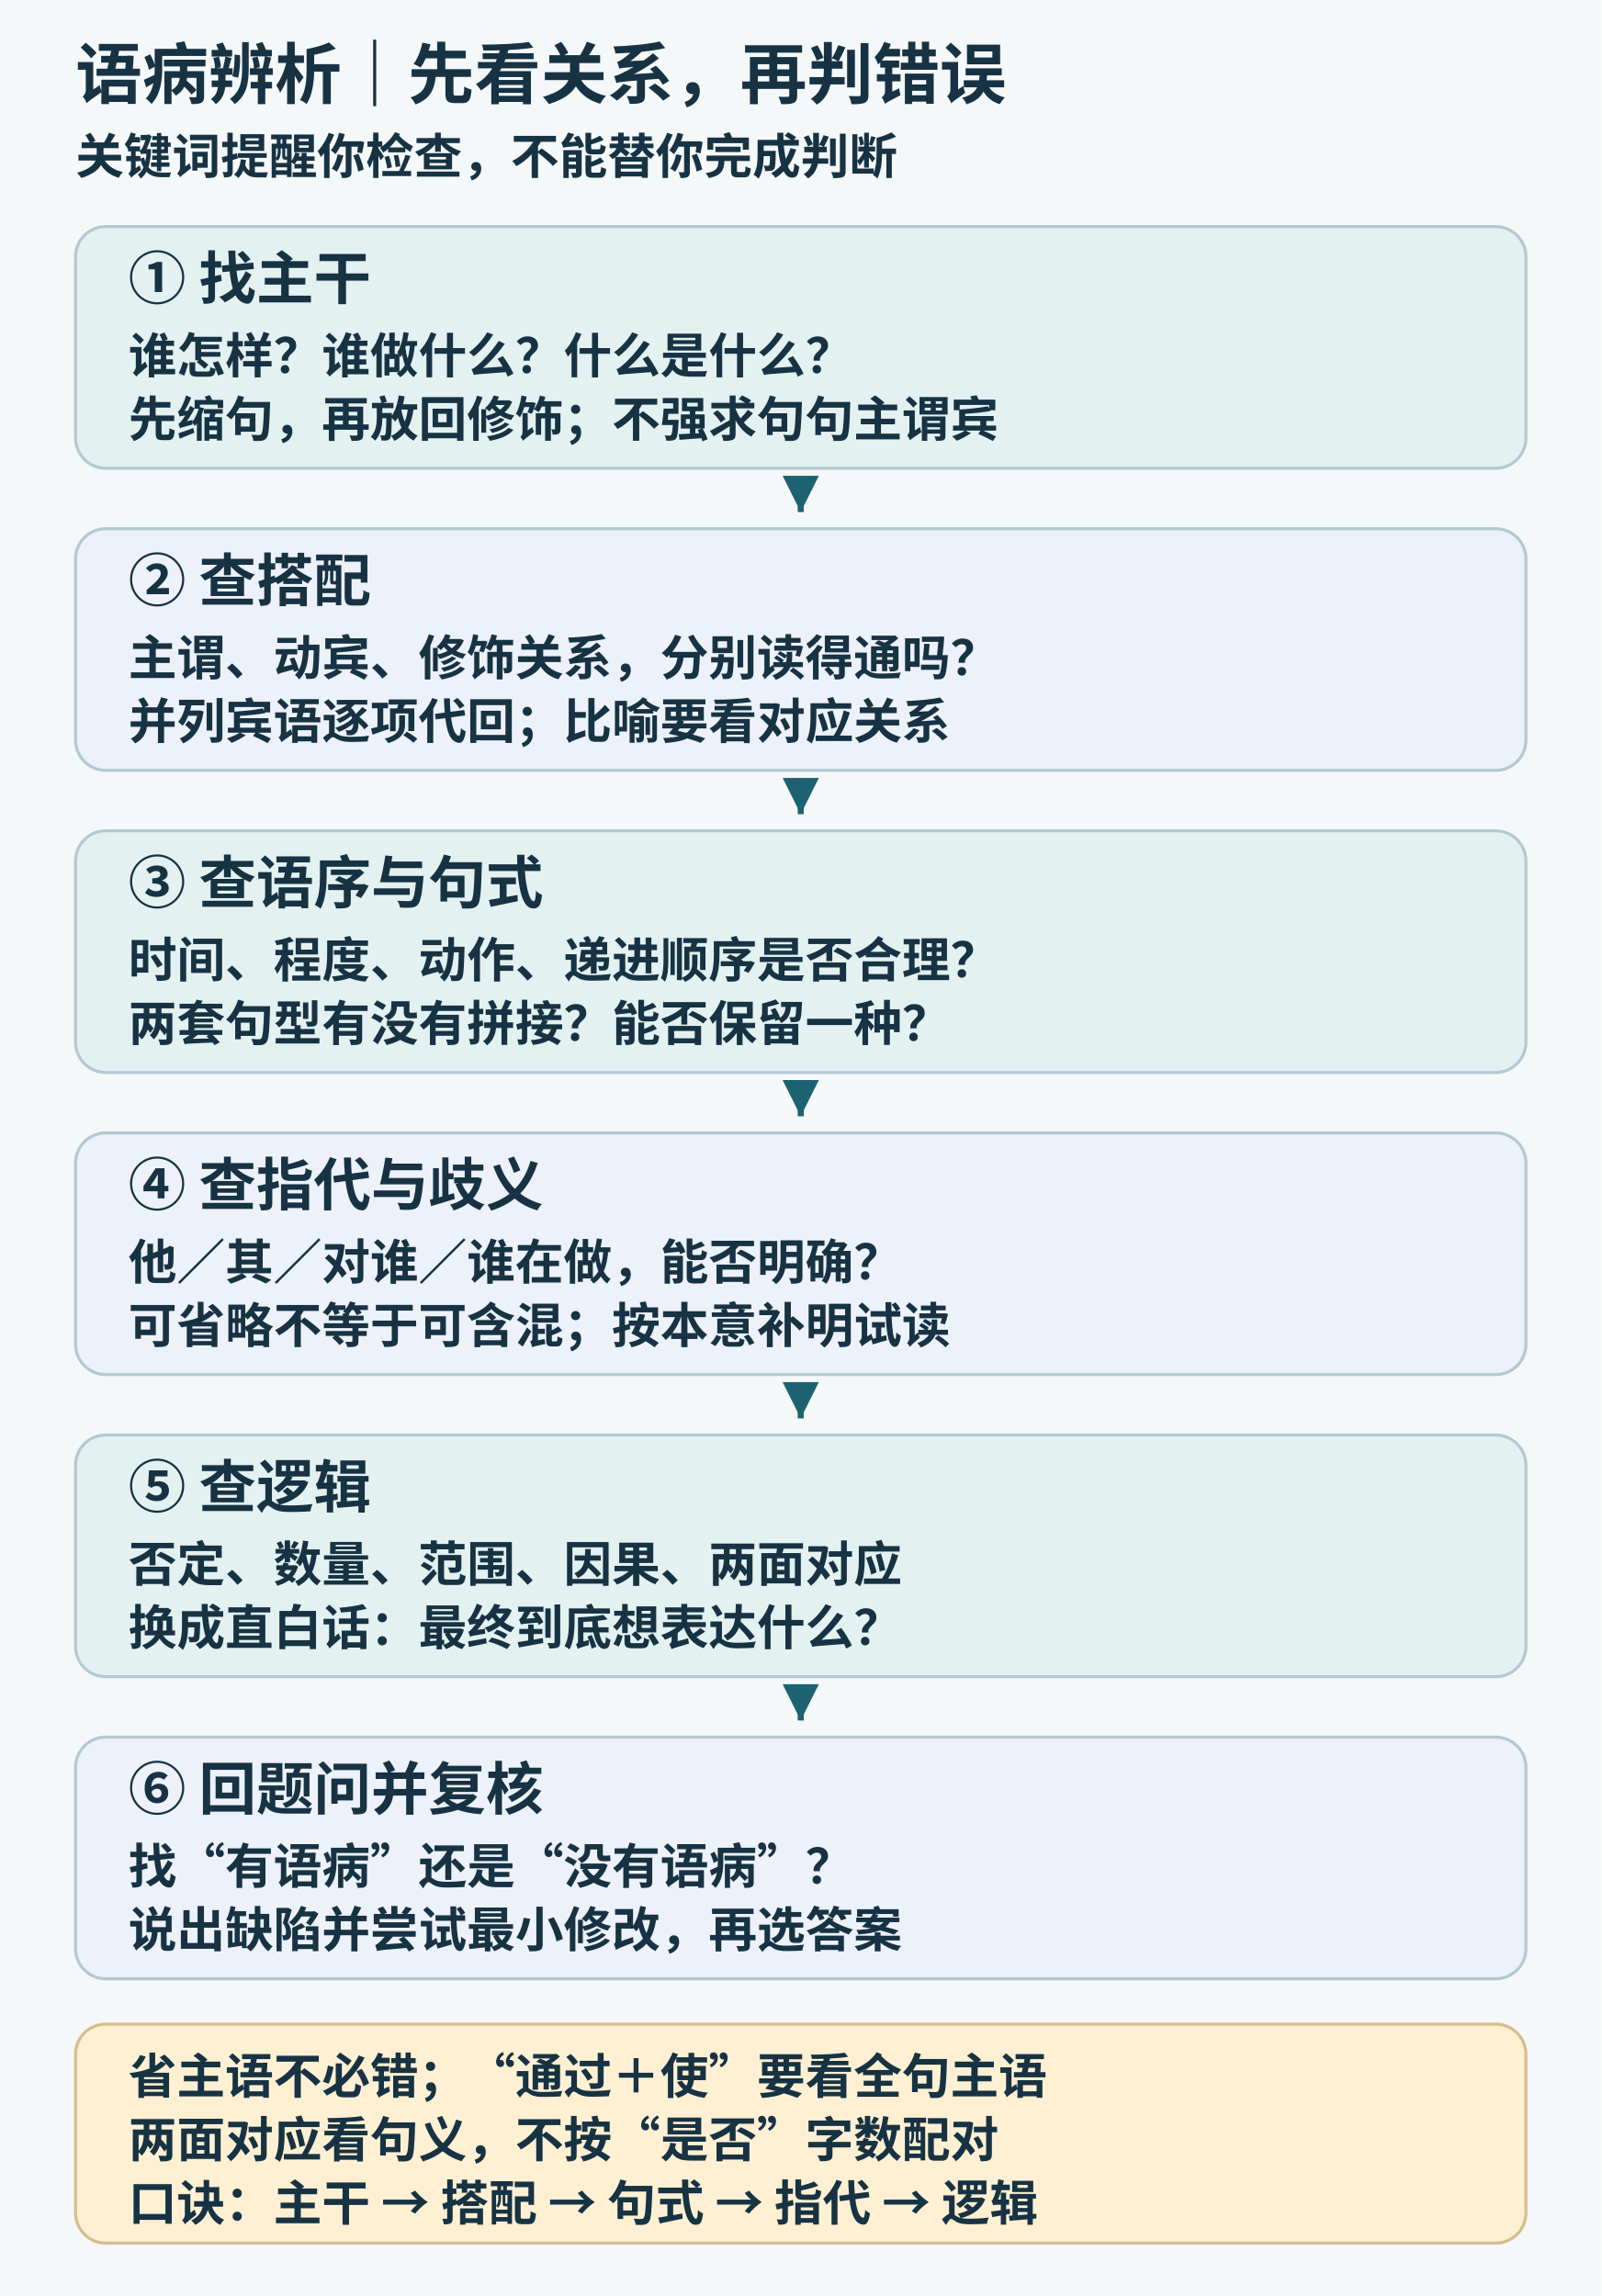
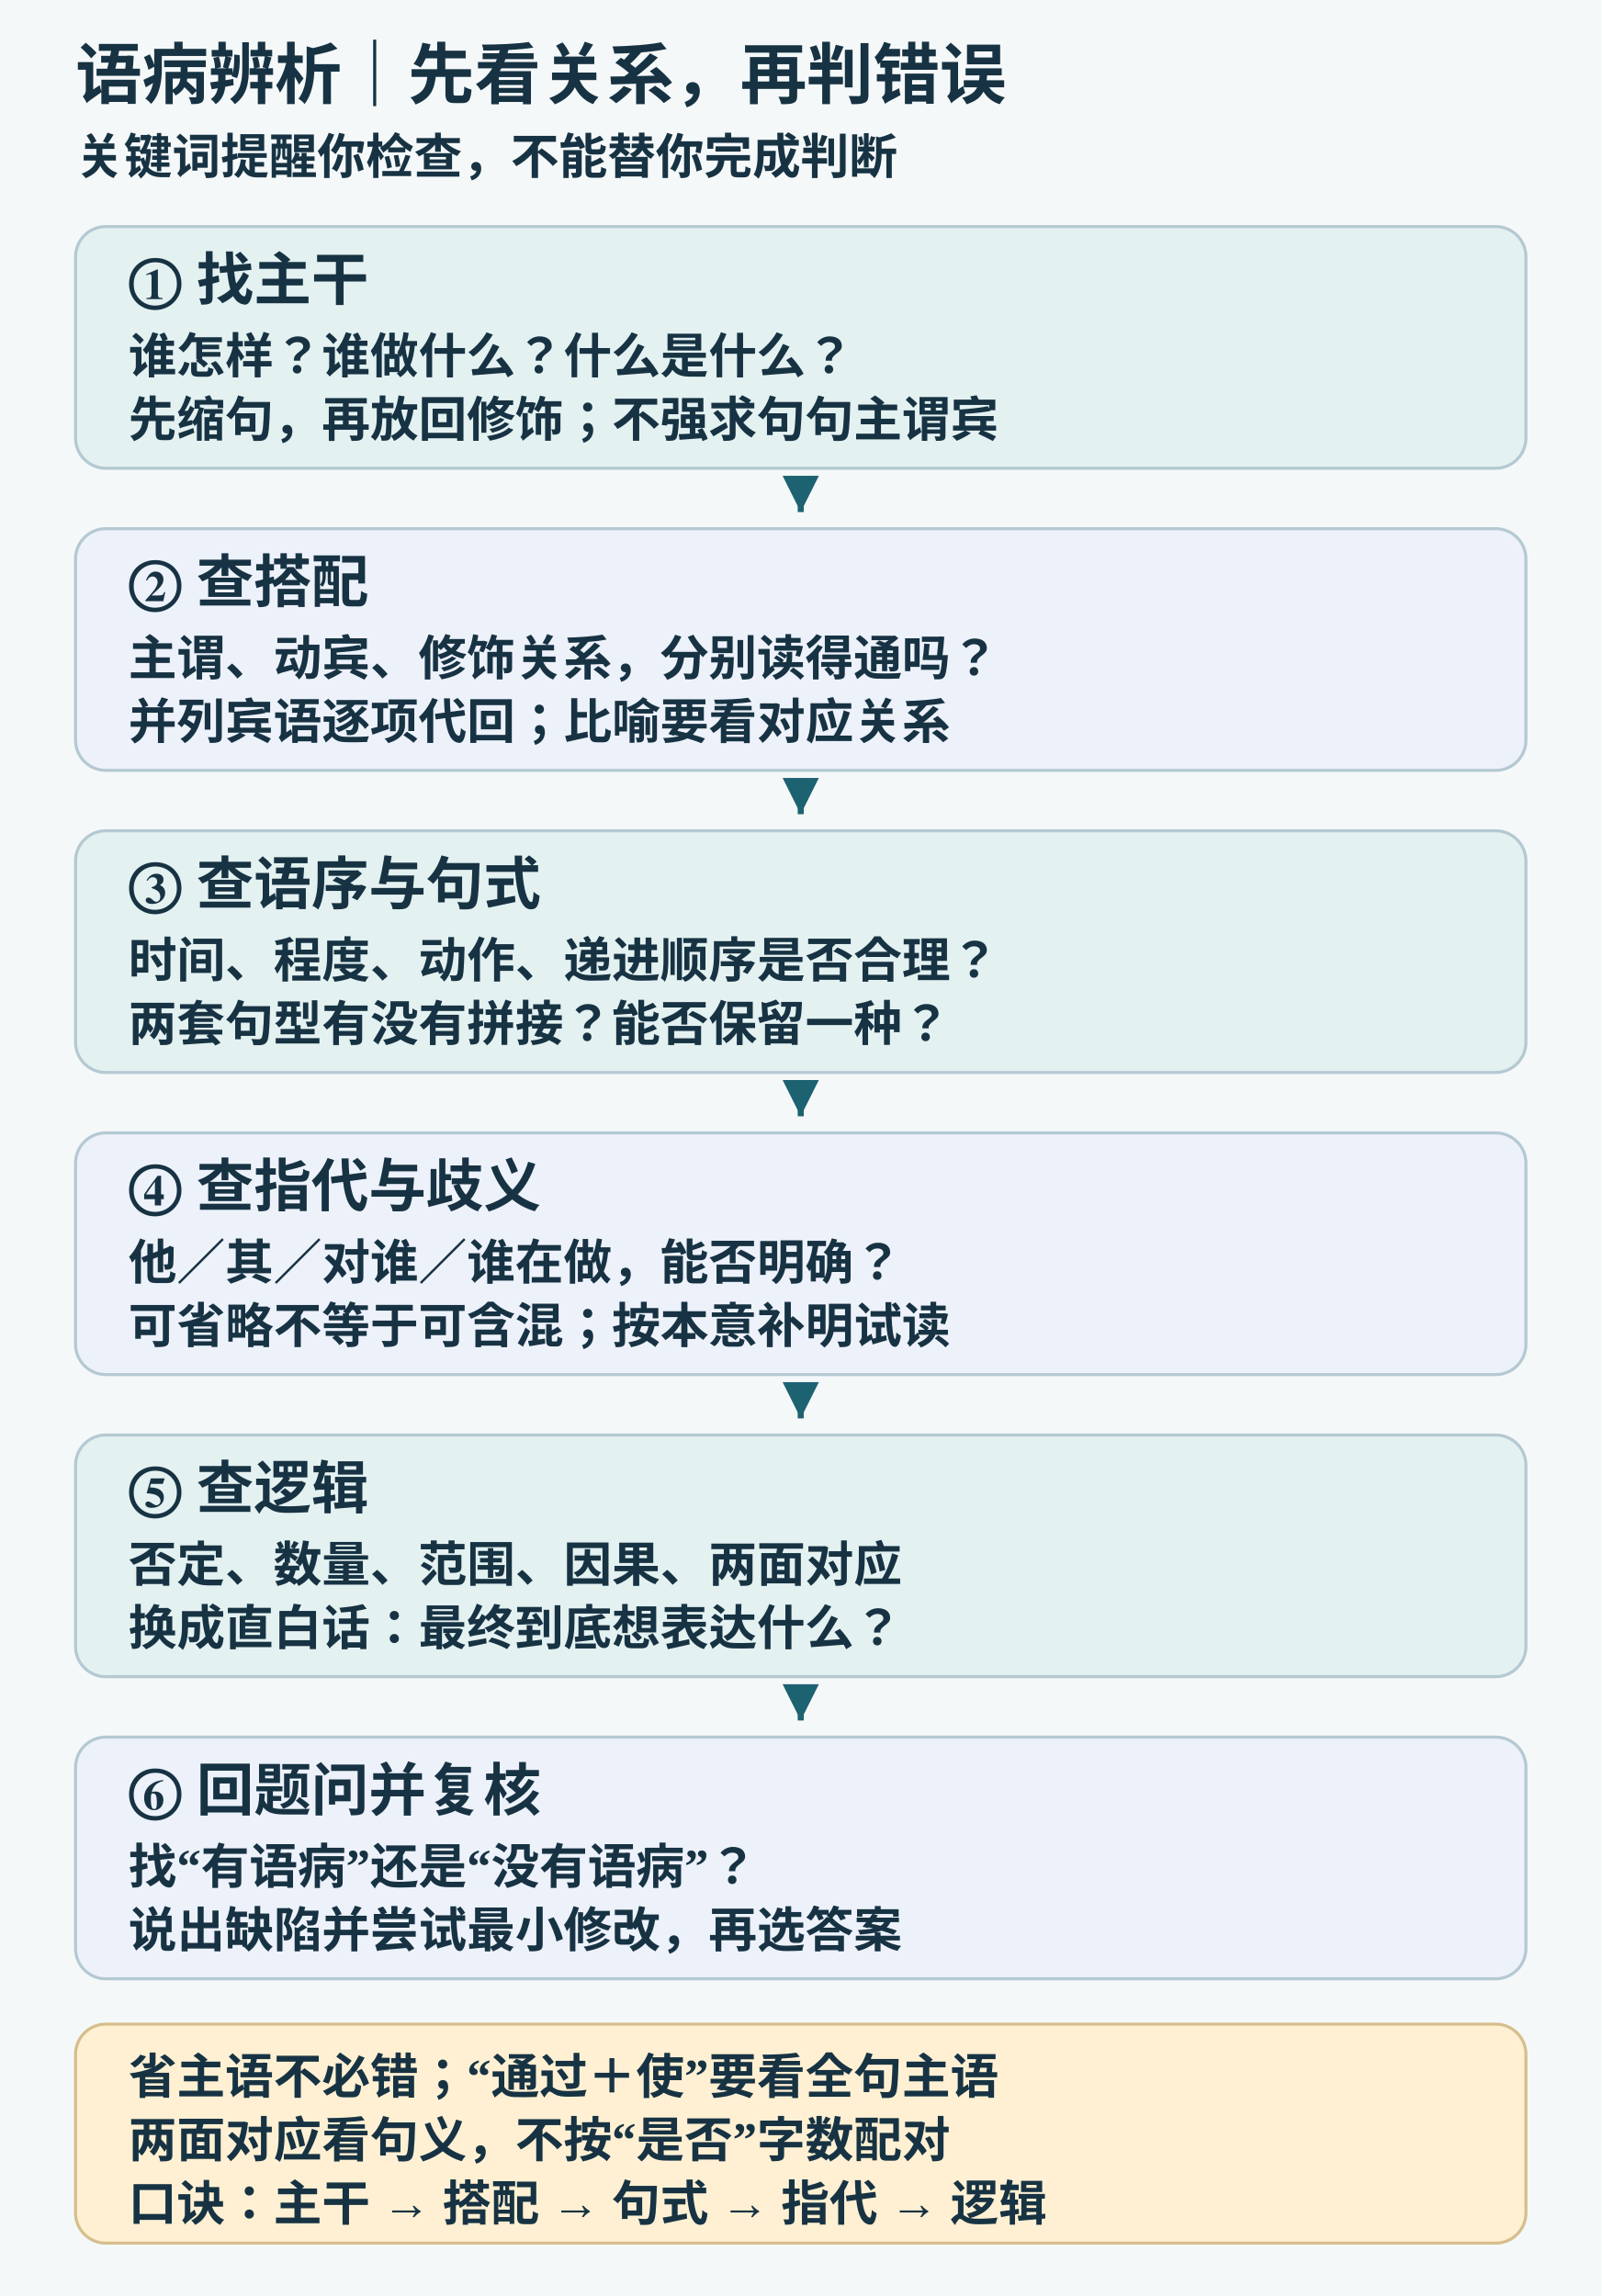
<svg xmlns="http://www.w3.org/2000/svg" width="1060" height="1520" viewBox="0 0 1060 1520" role="img" aria-labelledby="title desc">
  <defs>
    <marker id="arrow" markerWidth="10" markerHeight="10" refX="6" refY="3" orient="auto" markerUnits="strokeWidth">
      <path d="M0,0 L0,6 L6,3 z" fill="#1c6271" />
    </marker>
  </defs>
-   <style>text{font-family:'Microsoft YaHei','Noto Sans CJK SC',sans-serif;font-weight:700;fill:#173343}.main{font-size:44px}.node{font-size:38px}.body{font-size:32px}</style>
+   <style>text{font-family:"Times New Roman", "KaiTi", "楷体", "STKaiti", "Kaiti SC", serif;font-weight:700;fill:#173343}.main{font-size:44px}.node{font-size:38px}.body{font-size:32px}</style>
  <rect width="1060" height="1520" fill="#f5f8f9" />
  <text class="main" x="50" y="65">语病辨析｜先看关系，再判错误</text>
  <text class="body" x="50" y="115" fill="#315766">关键词提醒你检查，不能替你完成判断</text>
  <rect x="50" y="150" width="960" height="160" rx="20" fill="#e4f1f1" stroke="#b4c9d2" stroke-width="2" />
  <text class="node" x="85" y="198">① 找主干</text>
  <text class="body" x="85" y="247">谁怎样？谁做什么？什么是什么？</text>
  <text class="body" x="85" y="289">先缩句，再放回修饰；不强求句句主谓宾</text>
  <path d="M530,318 L530,339" stroke="#1c6271" stroke-width="4" fill="none" marker-end="url(#arrow)" />
  <rect x="50" y="350" width="960" height="160" rx="20" fill="#edf1fa" stroke="#b4c9d2" stroke-width="2" />
  <text class="node" x="85" y="398">② 查搭配</text>
  <text class="body" x="85" y="447">主谓、动宾、修饰关系，分别读得通吗？</text>
  <text class="body" x="85" y="489">并列宾语逐项代回；比喻要看对应关系</text>
  <path d="M530,518 L530,539" stroke="#1c6271" stroke-width="4" fill="none" marker-end="url(#arrow)" />
  <rect x="50" y="550" width="960" height="160" rx="20" fill="#e4f1f1" stroke="#b4c9d2" stroke-width="2" />
  <text class="node" x="85" y="598">③ 查语序与句式</text>
  <text class="body" x="85" y="647">时间、程度、动作、递进顺序是否合理？</text>
  <text class="body" x="85" y="689">两套句型有没有拼接？能否保留一种？</text>
  <path d="M530,718 L530,739" stroke="#1c6271" stroke-width="4" fill="none" marker-end="url(#arrow)" />
  <rect x="50" y="750" width="960" height="160" rx="20" fill="#edf1fa" stroke="#b4c9d2" stroke-width="2" />
  <text class="node" x="85" y="798">④ 查指代与歧义</text>
  <text class="body" x="85" y="847">他／其／对谁／谁在做，能否明确？</text>
  <text class="body" x="85" y="889">可省略不等于可含混；按本意补明试读</text>
  <path d="M530,918 L530,939" stroke="#1c6271" stroke-width="4" fill="none" marker-end="url(#arrow)" />
  <rect x="50" y="950" width="960" height="160" rx="20" fill="#e4f1f1" stroke="#b4c9d2" stroke-width="2" />
  <text class="node" x="85" y="998">⑤ 查逻辑</text>
  <text class="body" x="85" y="1047">否定、数量、范围、因果、两面对应</text>
  <text class="body" x="85" y="1089">换成直白话：最终到底想表达什么？</text>
  <path d="M530,1118 L530,1139" stroke="#1c6271" stroke-width="4" fill="none" marker-end="url(#arrow)" />
  <rect x="50" y="1150" width="960" height="160" rx="20" fill="#edf1fa" stroke="#b4c9d2" stroke-width="2" />
  <text class="node" x="85" y="1198">⑥ 回题问并复核</text>
  <text class="body" x="85" y="1247">找“有语病”还是“没有语病”？</text>
  <text class="body" x="85" y="1289">说出缺陷并尝试最小修改，再选答案</text>
  <rect x="50" y="1340" width="960" height="145" rx="20" fill="#fff0d3" stroke="#d6be8c" stroke-width="2" />
  <text class="body" x="85" y="1386">省主语不必错；“通过＋使”要看全句主语</text>
  <text class="body" x="85" y="1428">两面对应看句义，不按“是否”字数配对</text>
  <text class="body" x="85" y="1470">口诀：主干 → 搭配 → 句式 → 指代 → 逻辑</text>
</svg>
